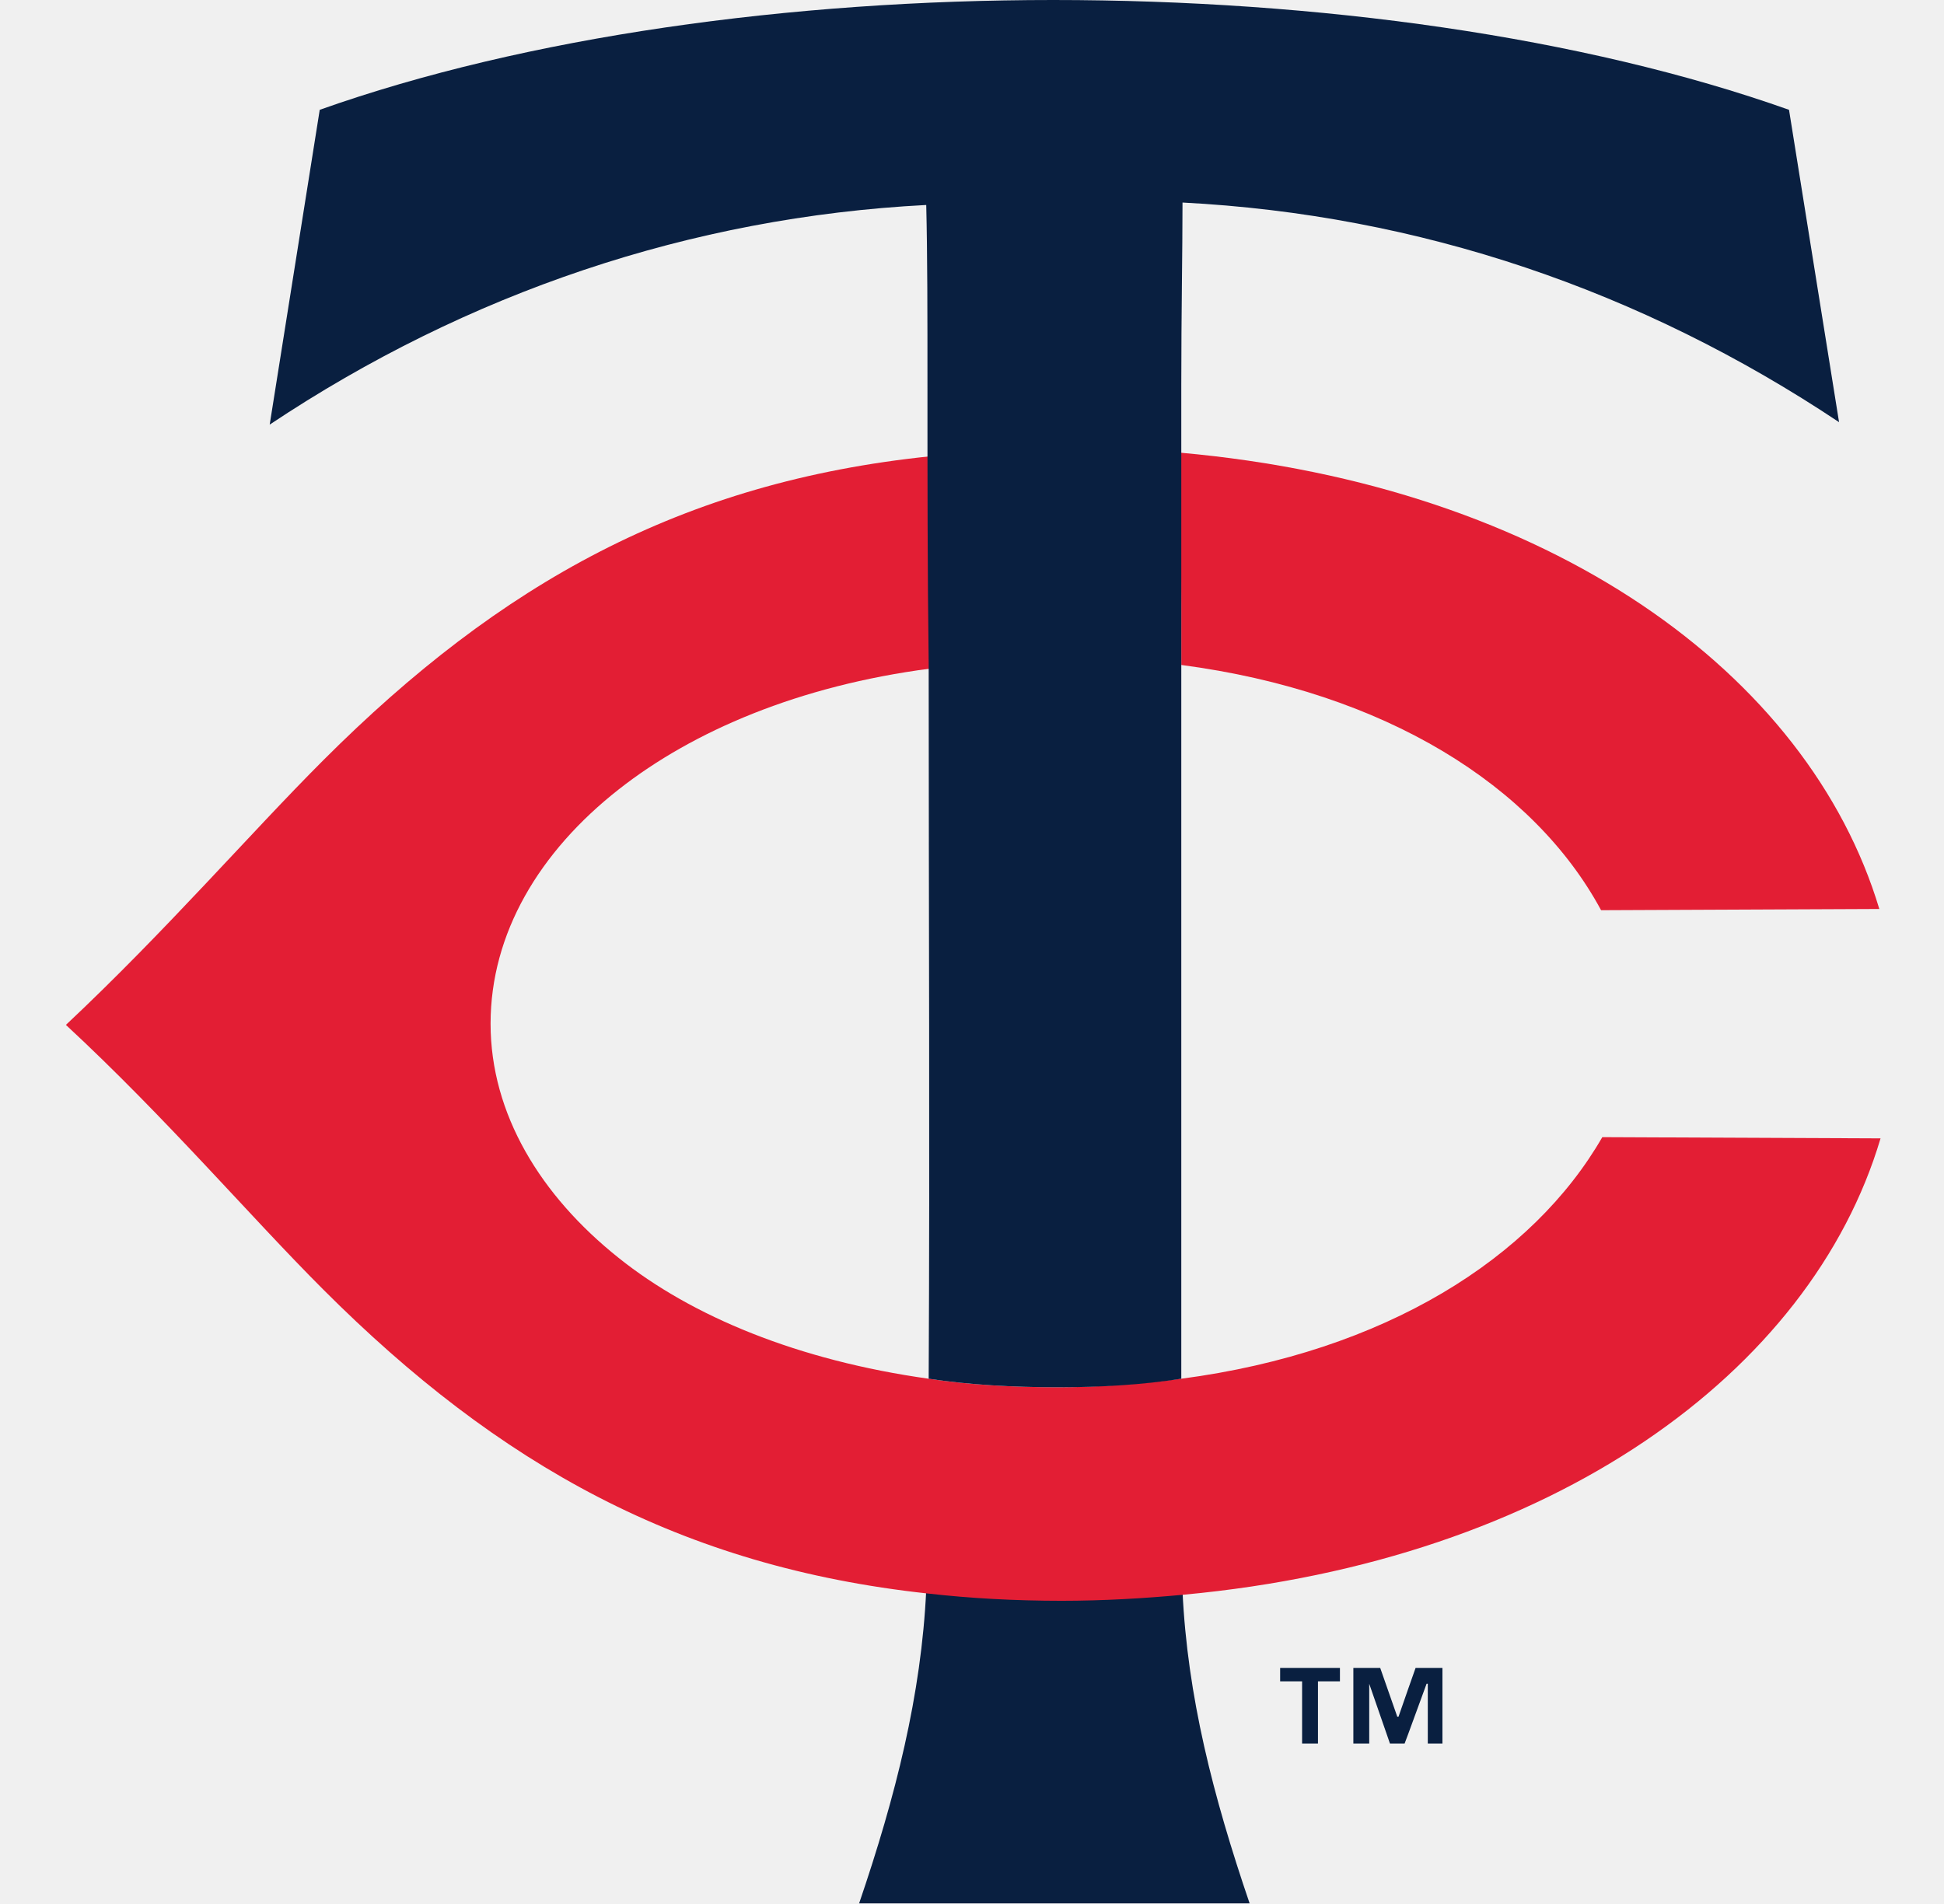
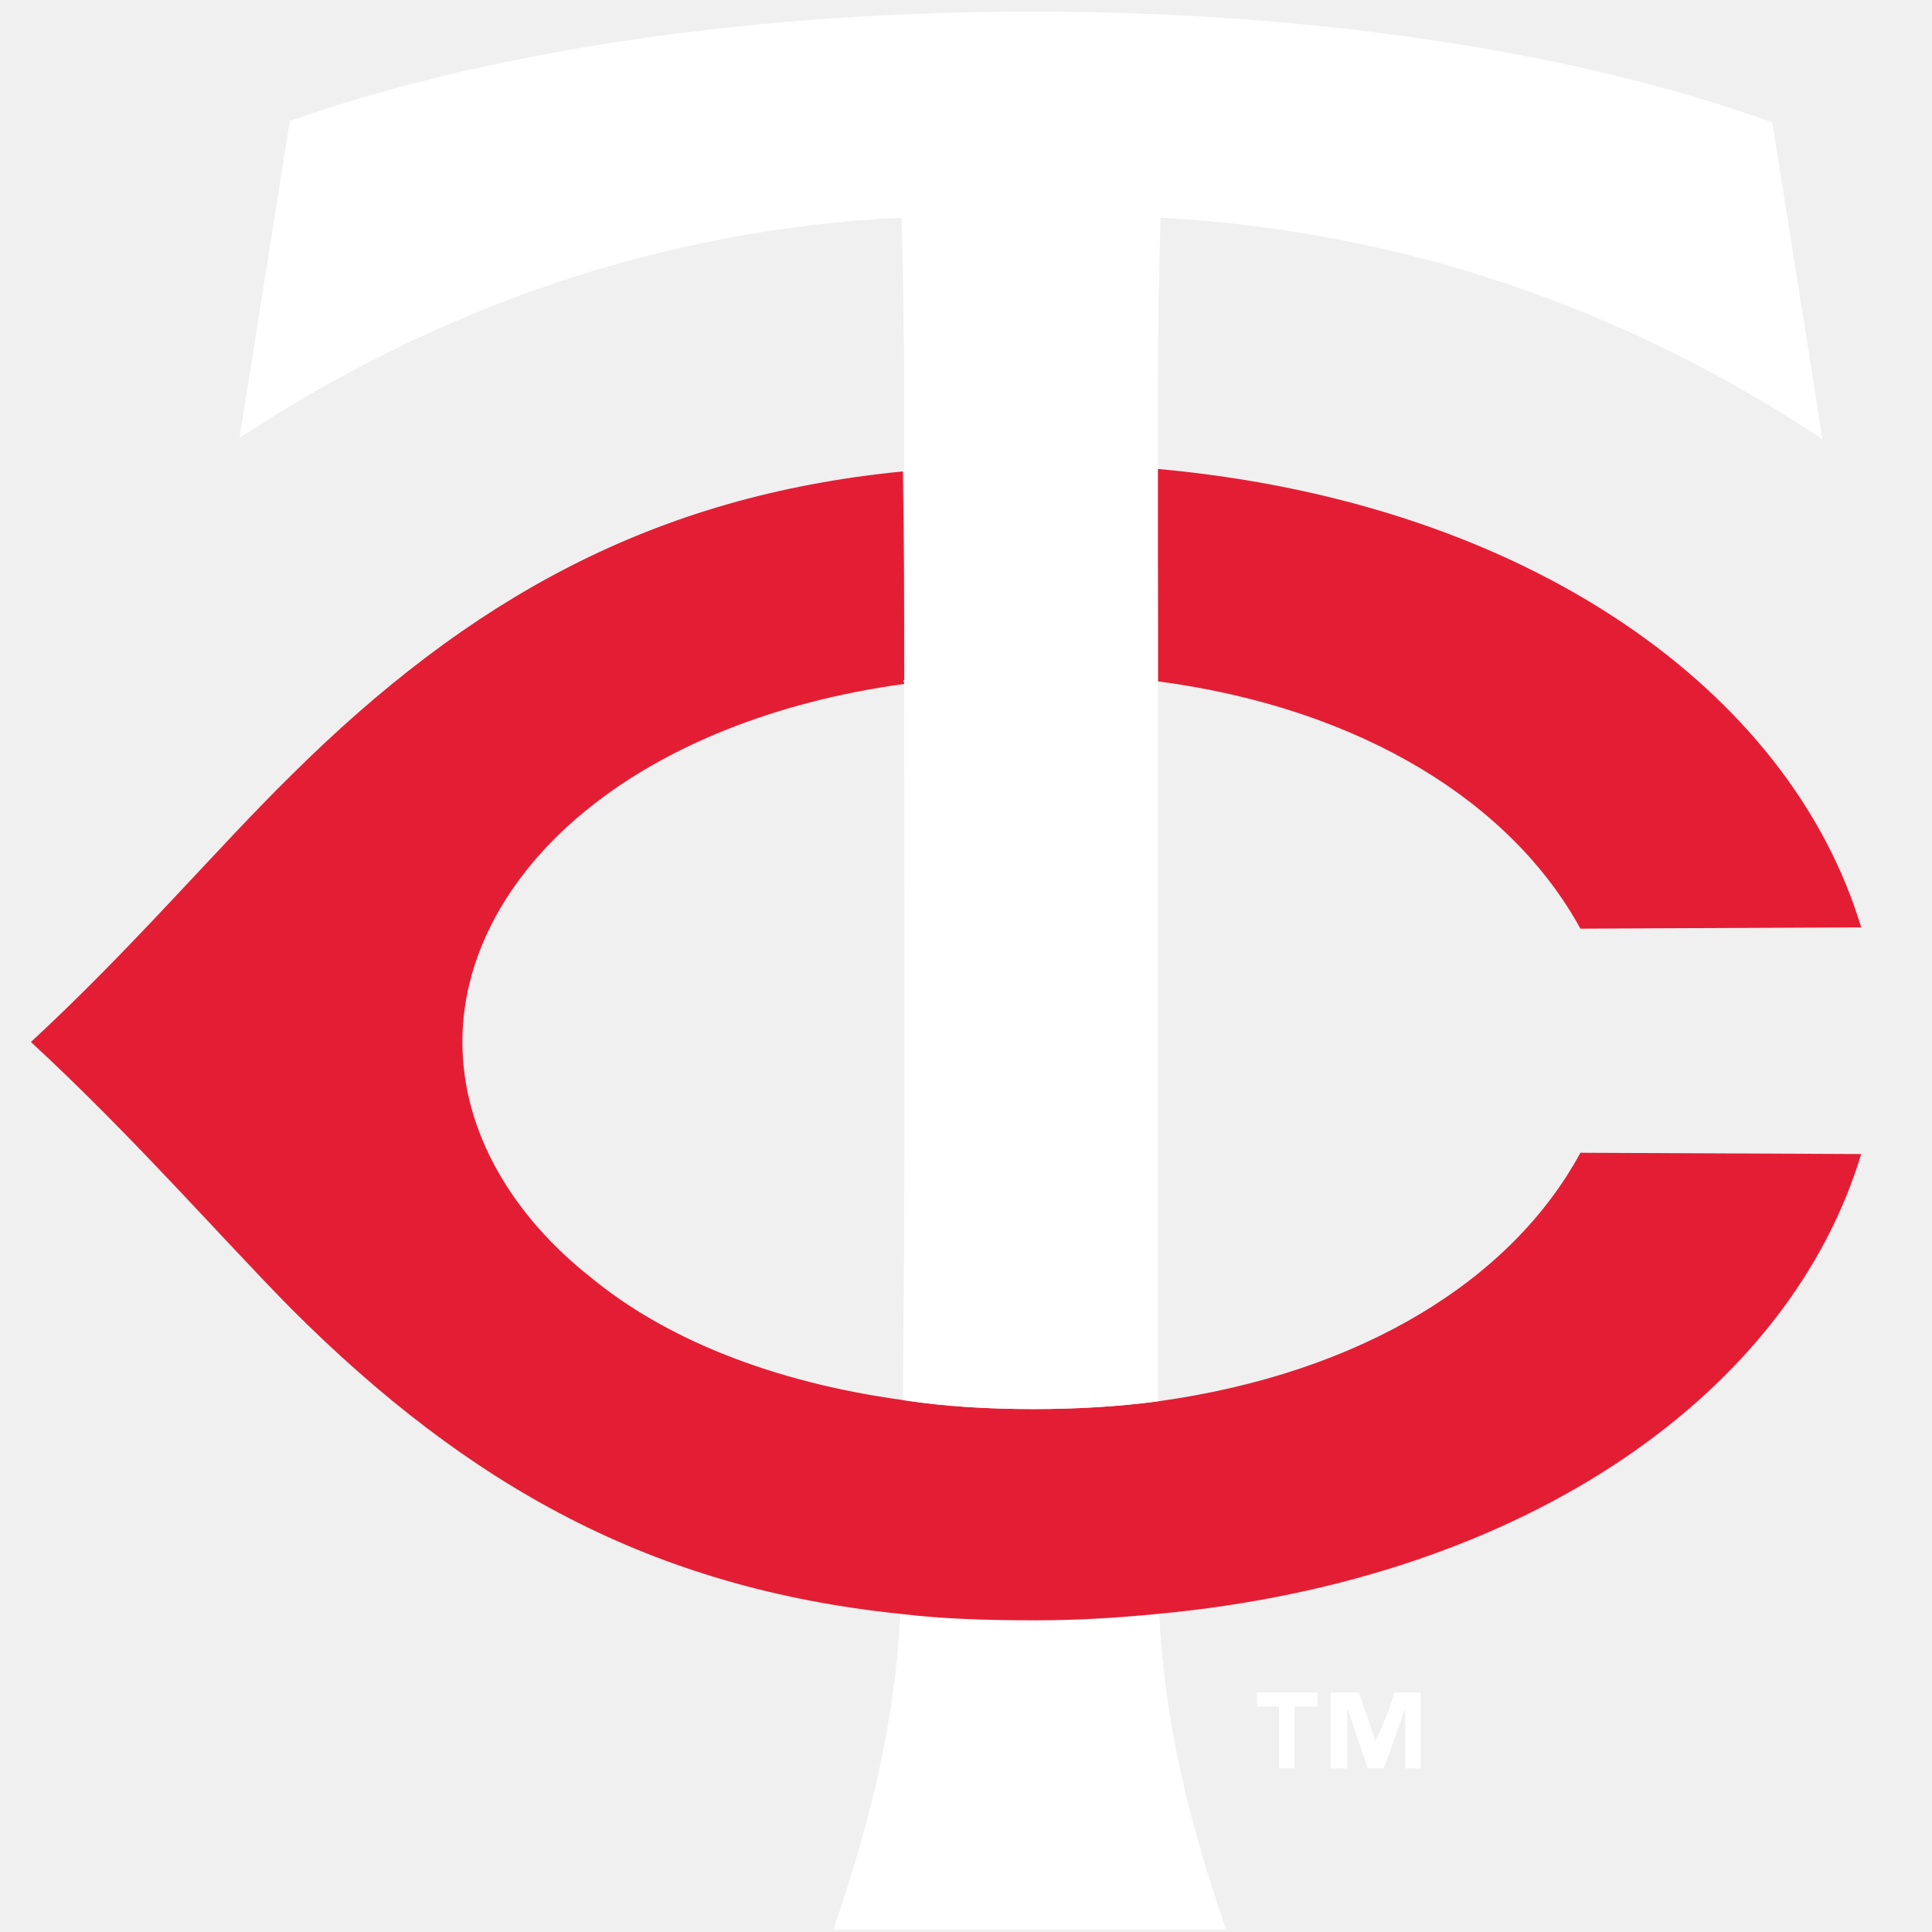
- <svg xmlns="http://www.w3.org/2000/svg" viewBox="0 0 159.3 156" version="1.1" id="svg38">
-   <defs id="defs42" />
-   <path fill="#091f40" d="M86.9 130.9c-3.8 0-7.5-.2-11-.6-.4 8.6-2.5 16.9-5.5 25.7h32c-3-8.8-5.1-17-5.5-25.6-3.3.3-6.6.5-10 .5" id="path30" style="fill:#091f40;fill-opacity:1" />
-   <path fill="#e31e34" d="M96.8 113c-3.2.4-6.6.7-10.1.7-3.7 0-7.3-.2-10.6-.7-10.7-1.5-19.4-5.1-25.4-9.9-6.4-5.1-10.5-11.8-10.5-19.2 0-7.4 4-14.1 10.5-19.2 6.1-4.8 14.8-8.5 25.5-9.9V37.4C55.9 39.5 41 47.8 26.5 62.3c-6 6-12.9 14-21.1 21.7 8.2 7.6 15.1 15.7 21.1 21.7 14.4 14.4 29.3 22.7 49.5 24.9 3.5.4 7.2.6 11 .6 3.4 0 6.8-.2 10-.5 30.2-2.8 51.4-18.2 57.1-37.4l-22.8-.1c-5.7 9.9-17.8 17.6-34.5 19.8" id="path32" />
-   <path fill="#e31e34" d="M96.8 54.5c16.7 2.2 28.9 9.9 34.4 20.1l22.8-.1c-5.8-19.3-27-34.7-57.3-37.4.1 5.7.1 11.5.1 17.4" id="path34" />
-   <path fill="#091f40" d="m115.4 138.4-.8 2.3h-.1l-1.4-4h-2.2v6.2h1.3V138l1.7 4.9h1.2l.3-.8 1.5-4.1h.1v4.9h1.2v-6.2H116zm-10.5-.6h1.8v5.1h1.3v-5.1h1.8v-1.1h-4.9zM76.1 54.6c0 19.5.1 39.6 0 58.4 3.3.5 6.9.7 10.6.7 3.5 0 6.9-.2 10.1-.7V31.6c0-6.1.1-10.8.1-15 19.4 1 37.6 7.2 53.8 18L146.6 9C129.7 3 108 0 86.3 0 64.8 0 43.1 3 26.2 9l-4.1 25.8c16.2-10.8 34.5-17 53.8-18 .1 4.1.1 8.9.1 15 0 7.4 0 14.9.1 22.6v.2" id="path36" style="fill:#091f40;fill-opacity:1" />
+ <svg xmlns="http://www.w3.org/2000/svg" version="1.1" id="Layer_1" x="0px" y="0px" viewBox="0 0 150 150" style="enable-background:new 0 0 150 150;" xml:space="preserve">
+   <style type="text/css">
+ 	.st0{fill:#FFFFFF;}
+ 	.st1{fill:#E31E34;}
+ </style>
+   <g>
+     <path class="st0" d="M80.4,125.8c-3.6,0-7.1-0.2-10.5-0.5l0,0c-0.4,8.3-2.3,16.1-5.2,24.5h30.5c-2.9-8.3-4.8-16.2-5.2-24.5l0,0   C86.9,125.7,83.7,125.8,80.4,125.8L80.4,125.8z" />
+     <path class="st1" d="M89.9,108.8L89.9,108.8c-3,0.4-6.3,0.6-9.6,0.6c-3.6,0-7-0.2-10.2-0.7l0,0c-10.2-1.4-18.5-4.8-24.2-9.5   c-6.1-4.8-10-11.3-10-18.3s3.9-13.5,10-18.3c5.8-4.6,14.1-8.1,24.3-9.5l0,0c0-0.1,0-0.2,0-0.2c0-5.5,0-11-0.1-16.3   c-19.4,1.9-33.7,9.9-47.5,23.6c-5.8,5.7-12.3,13.4-20.2,20.7c7.9,7.3,14.5,14.9,20.2,20.7c13.8,13.8,28,21.7,47.3,23.7l0,0   c3.3,0.4,6.8,0.5,10.5,0.5c3.3,0,6.4-0.2,9.5-0.5l0,0c28.9-2.7,49.1-17.4,54.6-35.7l-21.8-0.1C117.4,99.3,105.8,106.6,89.9,108.8   L89.9,108.8z" />
+     <path class="st1" d="M89.9,52.9L89.9,52.9c15.9,2.1,27.5,9.5,32.8,19.2l21.8-0.1C139,53.7,118.7,39,89.8,36.4l0,0   C89.9,41.8,89.9,47.3,89.9,52.9L89.9,52.9z" />
+     <g>
+       <polygon class="st0" points="107.7,133.1 106.8,135.2 106.8,135.2 105.5,131.4 103.3,131.4 103.3,137.3 104.6,137.3 104.6,132.6     104.6,132.6 106.2,137.3 107.4,137.3 107.7,136.6 109.1,132.6 109.1,132.6 109.1,137.3 110.3,137.3 110.3,131.4 108.3,131.4   " />
+       <polygon class="st0" points="97.6,132.5 99.3,132.5 99.3,137.3 100.5,137.3 100.5,132.5 102.3,132.5 102.3,131.4 97.6,131.4   " />
+     </g>
+     <path class="st0" d="M70.2,53c0,18.6,0.1,37.8-0.1,55.7l0,0c3.2,0.5,6.6,0.7,10.2,0.7c3.3,0,6.6-0.2,9.6-0.6c0-18,0-37.2,0-55.8   l0,0c0-5.6,0-11.1,0-16.6l0,0c0-1.7,0-3.5,0-5.2c0-5.8,0.1-10.4,0.2-14.3c18.5,1,35.9,6.9,51.4,17.2l-3.9-24.6   c-16.1-5.8-36.8-8.6-57.5-8.6S38.6,3.7,22.5,9.4l-3.9,24.6C34.1,23.8,51.4,17.8,70,16.9c0.1,3.9,0.2,8.5,0.2,14.3   c0,7,0,14.2,0.1,21.6C70.1,52.8,70.1,52.9,70.2,53L70.2,53L70.2,53z" />
+   </g>
</svg>
